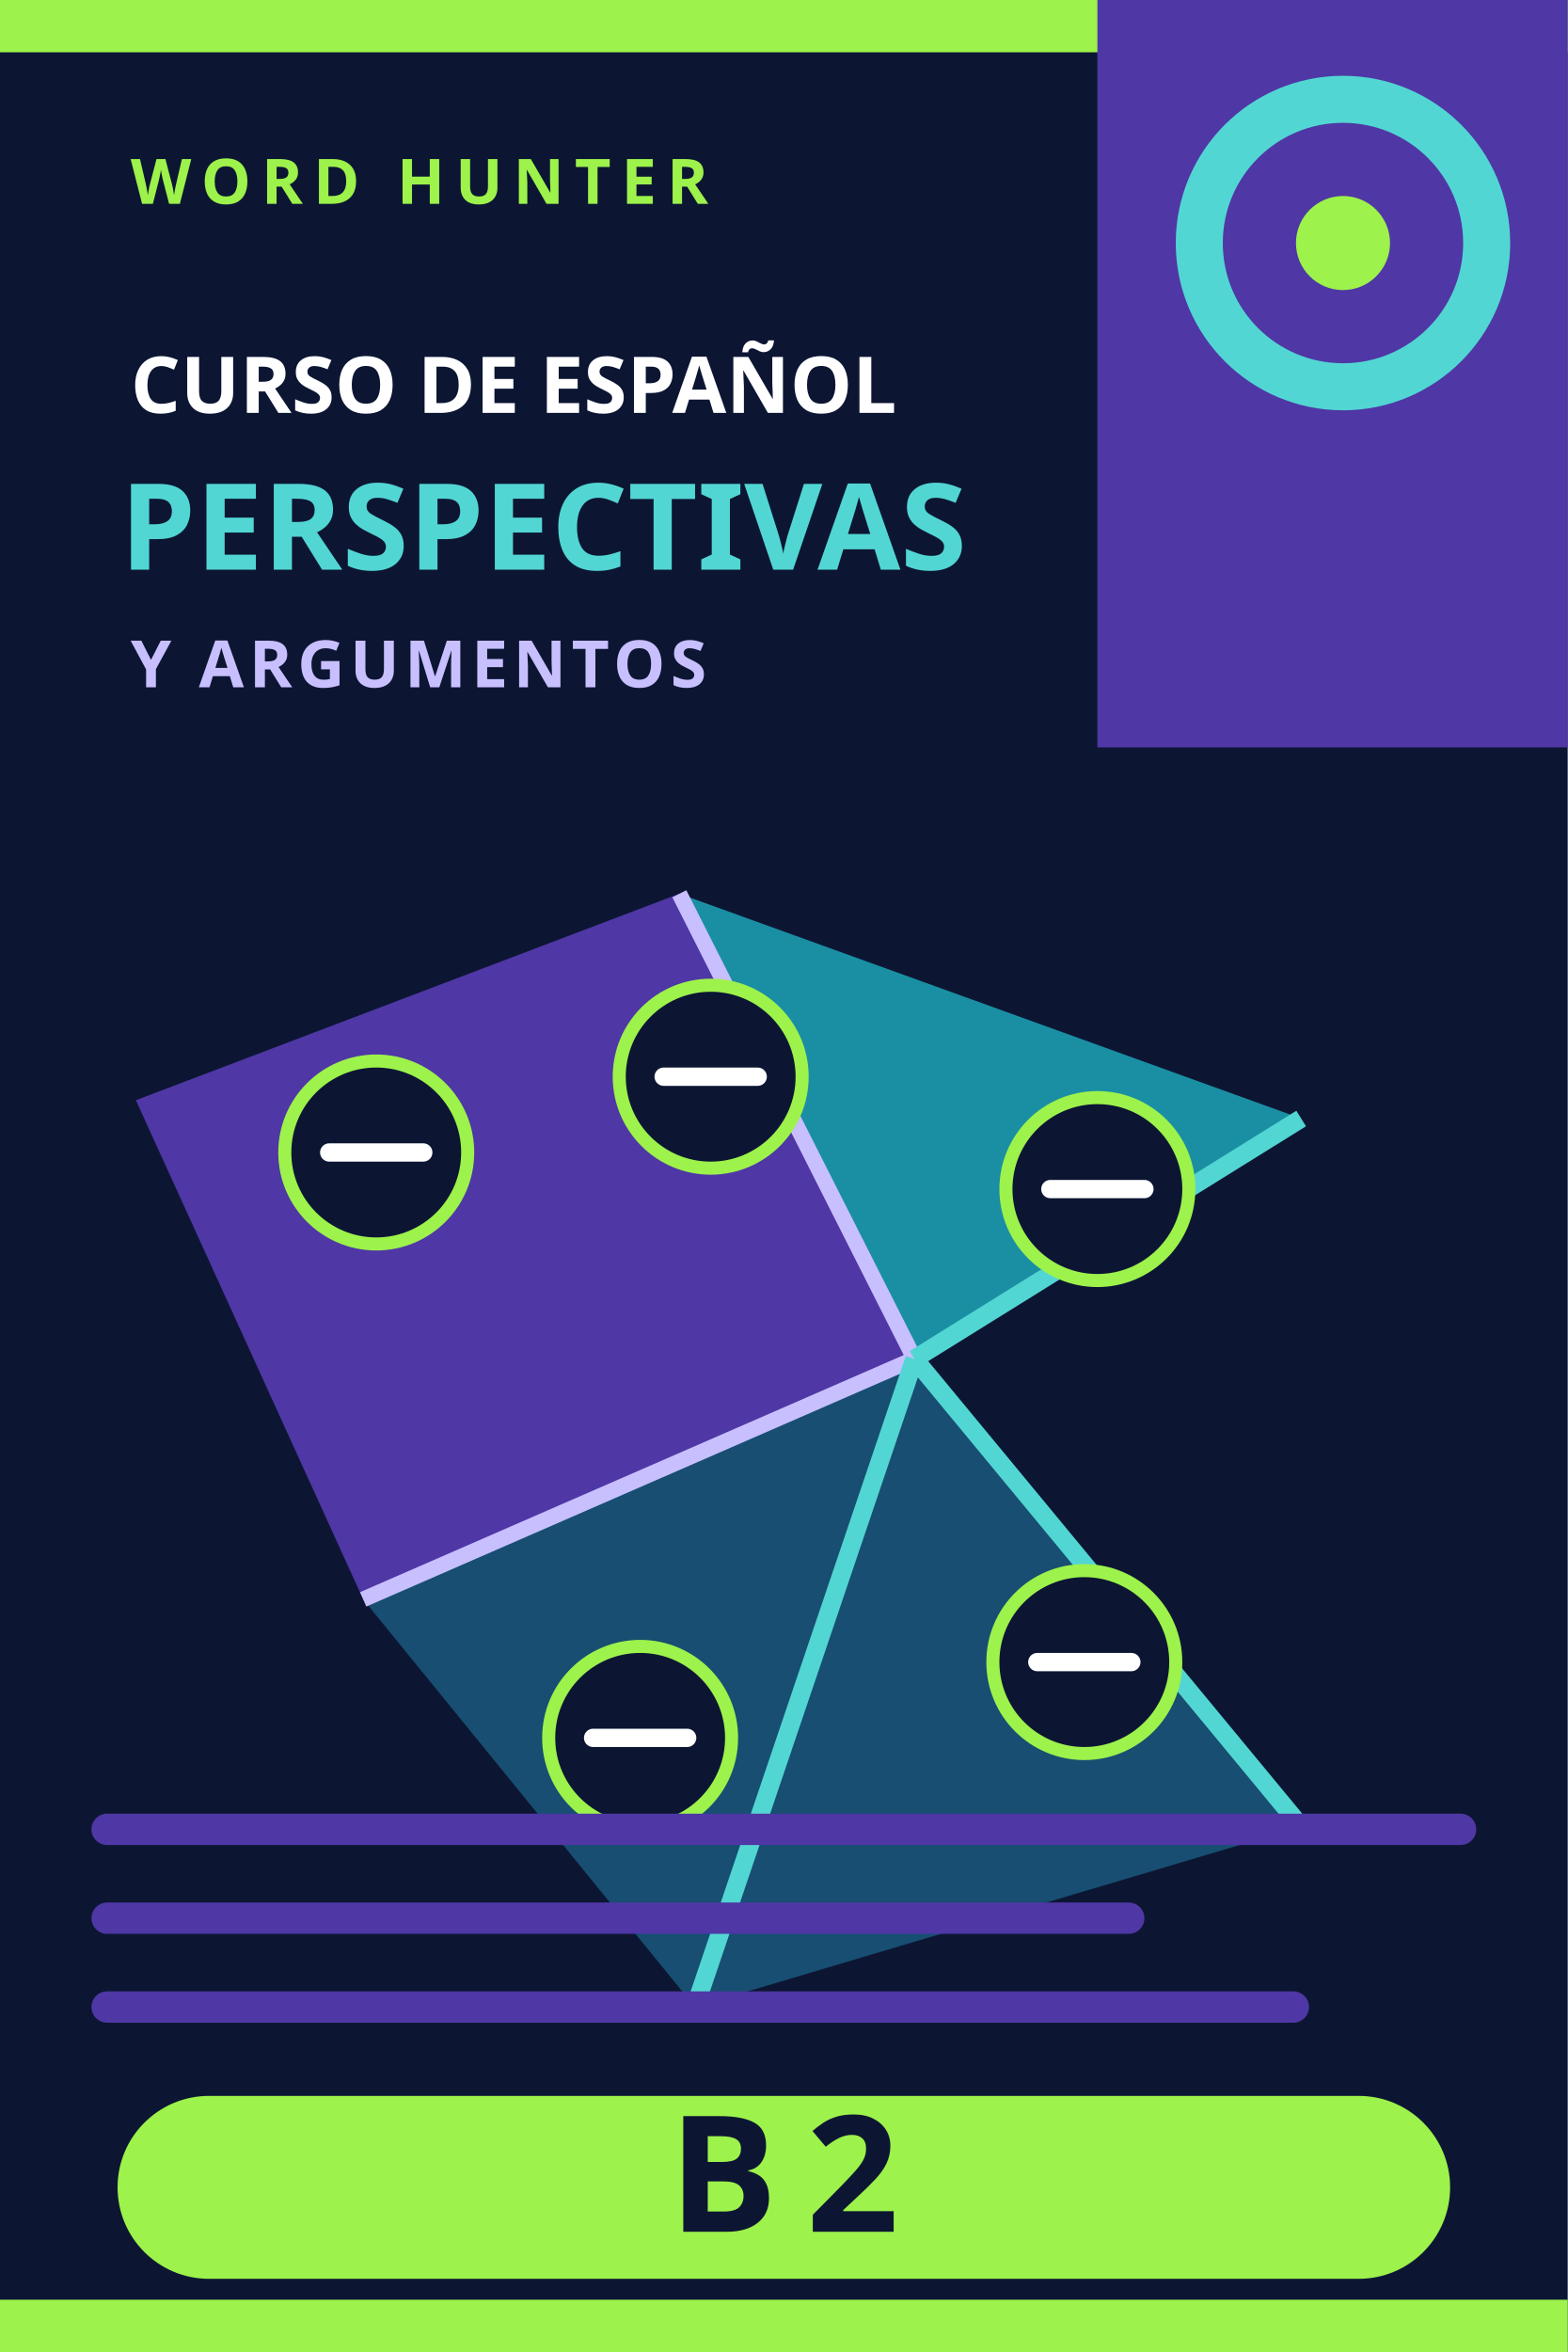
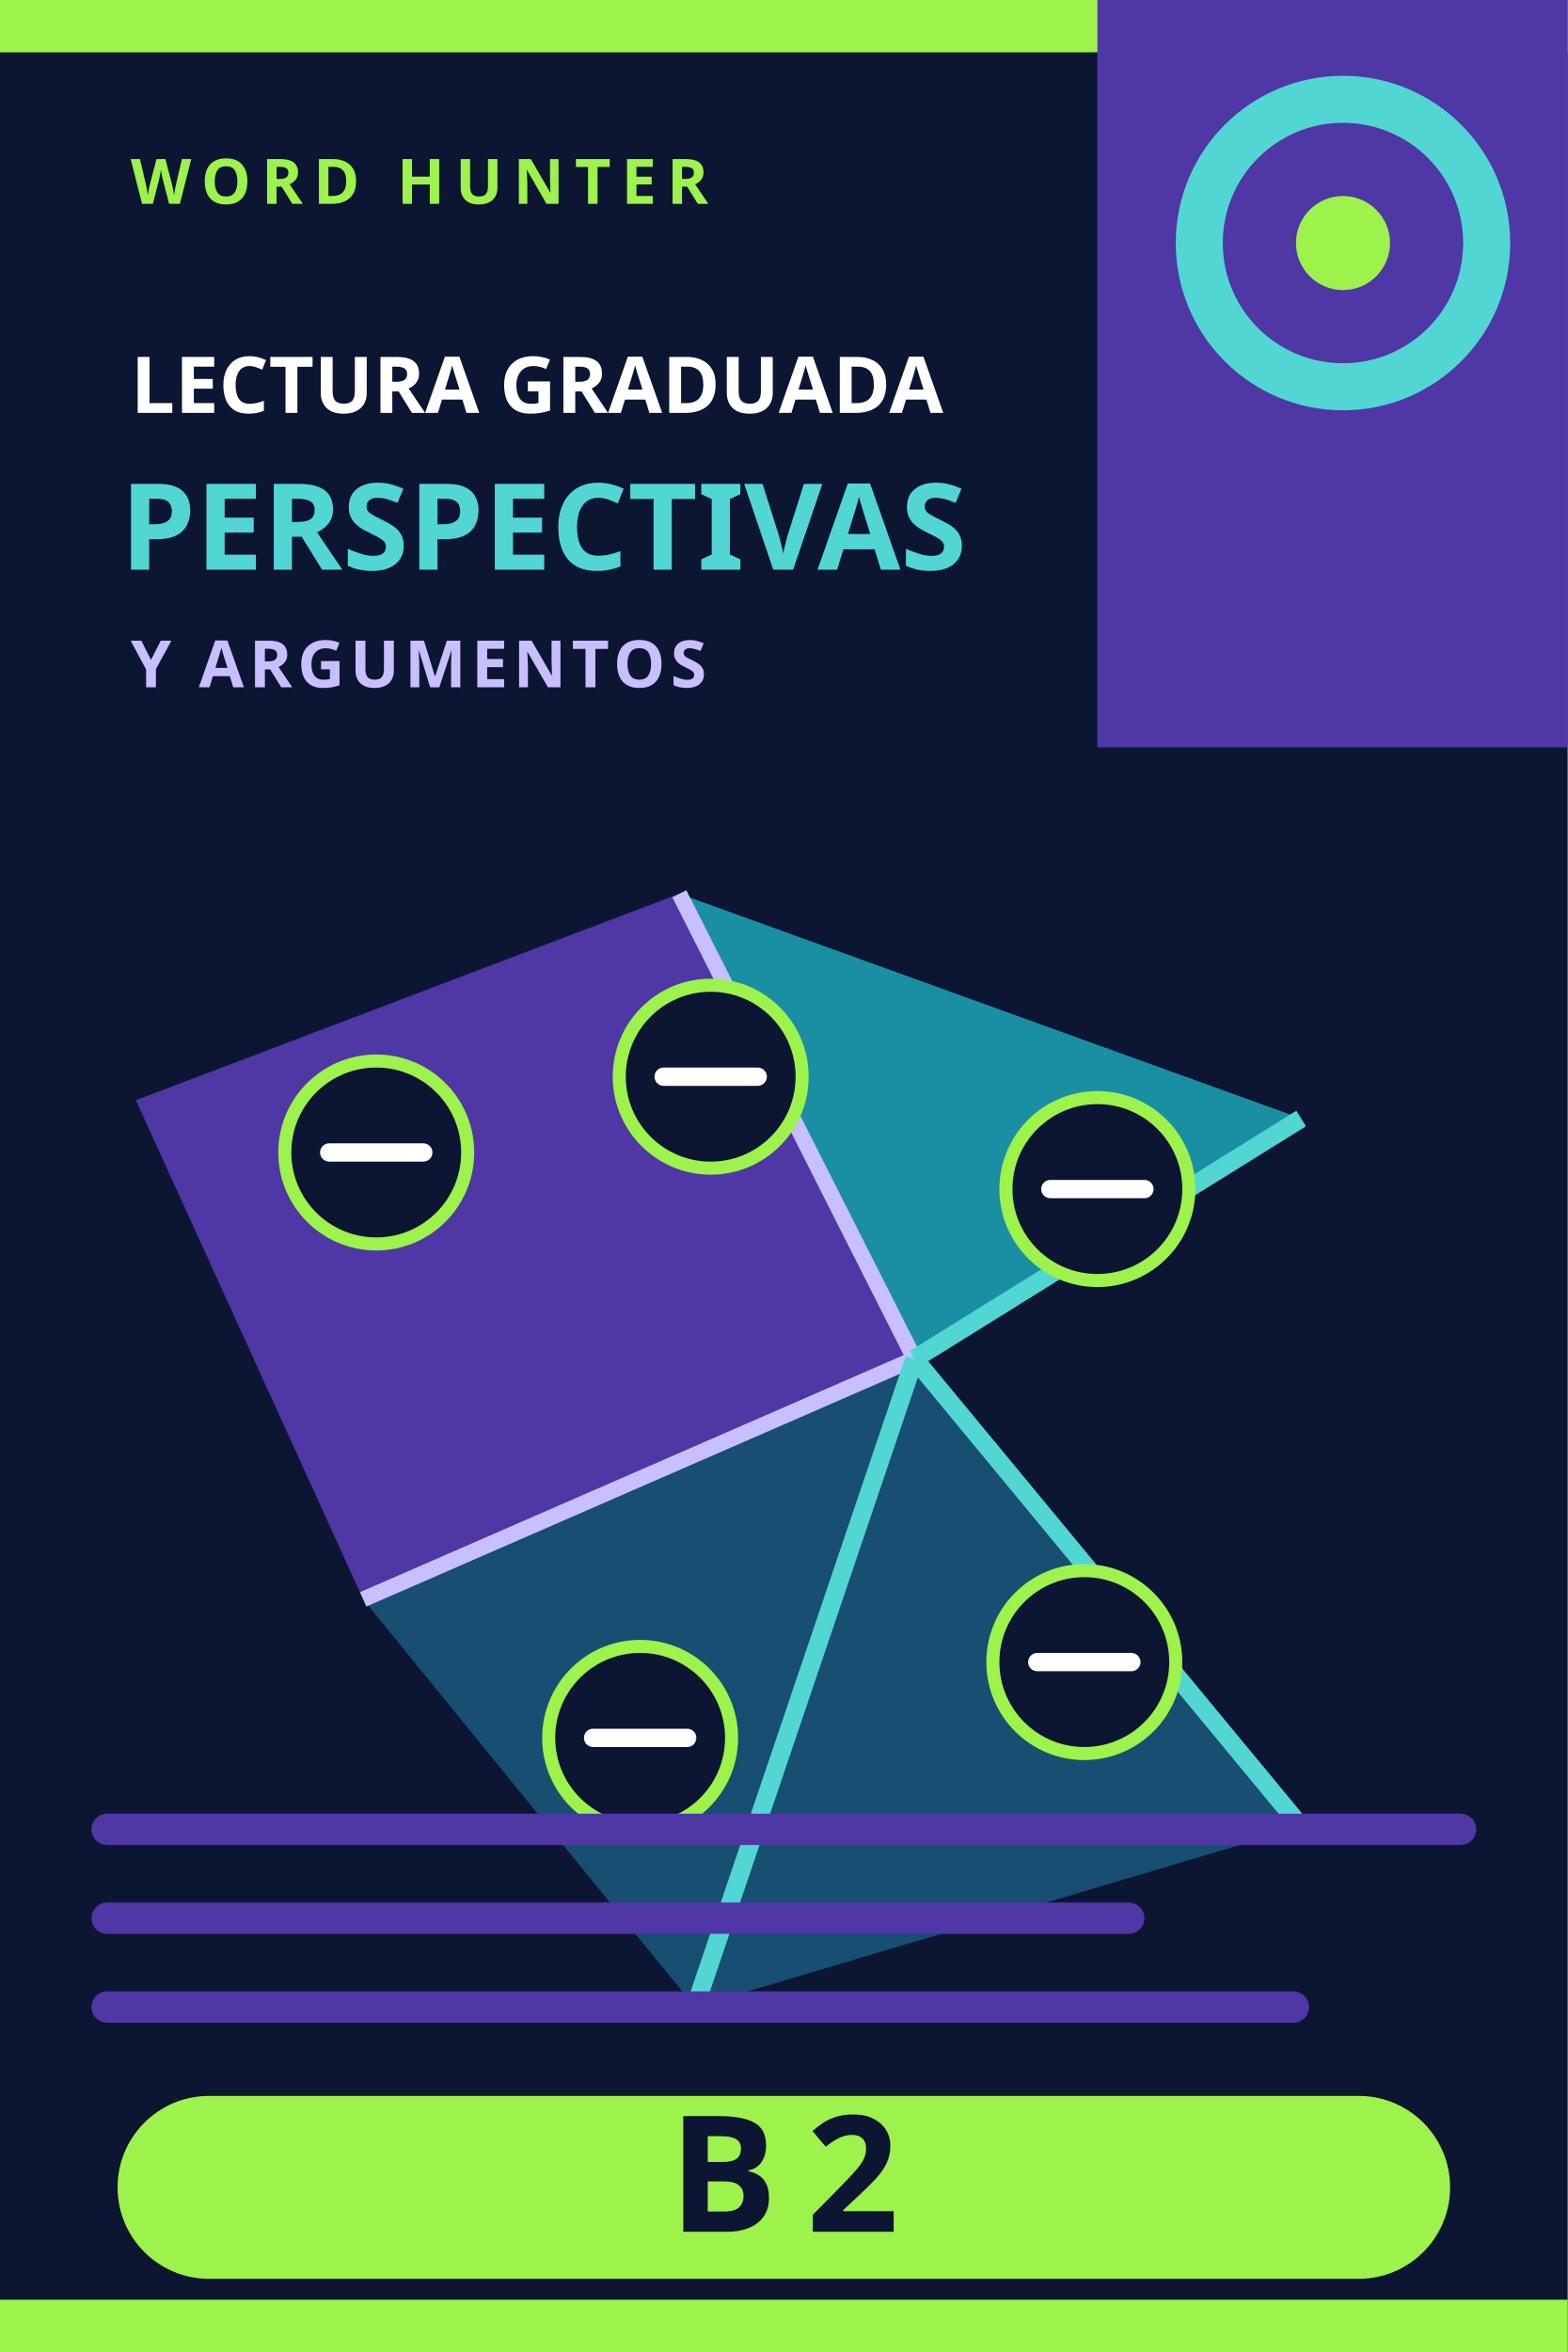
<svg xmlns="http://www.w3.org/2000/svg" width="600" height="900" viewBox="0 0 600 900" role="img" aria-labelledby="title desc">
  <rect width="600" height="900" fill="#0c1633" />
  <path d="M0 0h600v20H0zM0 880h600v20H0z" fill="#9df24b" />
  <path d="M420 0h180v286H420z" fill="#4f37a5" />
  <circle cx="514" cy="93" r="55" fill="none" stroke="#52d6d3" stroke-width="18" />
  <circle cx="514" cy="93" r="18" fill="#9df24b" />
  <text x="50" y="78" fill="#9df24b" font-family="sans-serif" font-size="24" font-weight="700" letter-spacing="4">WORD HUNTER</text>
-   <text x="50" y="158" fill="#ffffff" font-family="sans-serif" font-size="30" font-weight="700">CURSO DE ESPAÑOL</text>
+   <text x="50" y="158" fill="#ffffff" font-family="sans-serif" font-size="30" font-weight="700">LECTURA GRADUADA</text>
  <text x="46" y="218" fill="#52d6d3" font-family="sans-serif" font-size="46" font-weight="900">PERSPECTIVAS</text>
  <text x="50" y="263" fill="#c8bfff" font-family="sans-serif" font-size="25" font-weight="700" letter-spacing="2">Y ARGUMENTOS</text>
  <g transform="translate(52 342)">
    <path d="M0 79L208 0l90 178-211 92z" fill="#4f37a5" />
    <path d="M208 0l238 86-148 92z" fill="#1a8fa3" />
    <path d="M87 270l211-92 148 179-232 69z" fill="#174e71" />
    <path d="M208 0l90 178-211 92" fill="none" stroke="#c8bfff" stroke-width="6" />
    <path d="M298 178l148-92M298 178l148 179M298 178l-84 248" fill="none" stroke="#52d6d3" stroke-width="7" />
    <g fill="#0c1633" stroke="#9df24b" stroke-width="5">
      <circle cx="92" cy="99" r="35" />
      <circle cx="220" cy="70" r="35" />
      <circle cx="368" cy="113" r="35" />
      <circle cx="193" cy="323" r="35" />
      <circle cx="363" cy="294" r="35" />
    </g>
    <path d="M74 99h36M202 70h36M350 113h36M175 323h36M345 294h36" stroke="#ffffff" stroke-width="7" stroke-linecap="round" />
  </g>
  <path d="M41 700h518M41 734h391M41 768h454" stroke="#4f37a5" stroke-width="12" stroke-linecap="round" />
  <rect x="45" y="802" width="510" height="70" rx="35" fill="#9df24b" />
  <text x="300" y="854" text-anchor="middle" fill="#0c1633" font-family="sans-serif" font-size="62" font-weight="900" letter-spacing="11">B2</text>
</svg>
